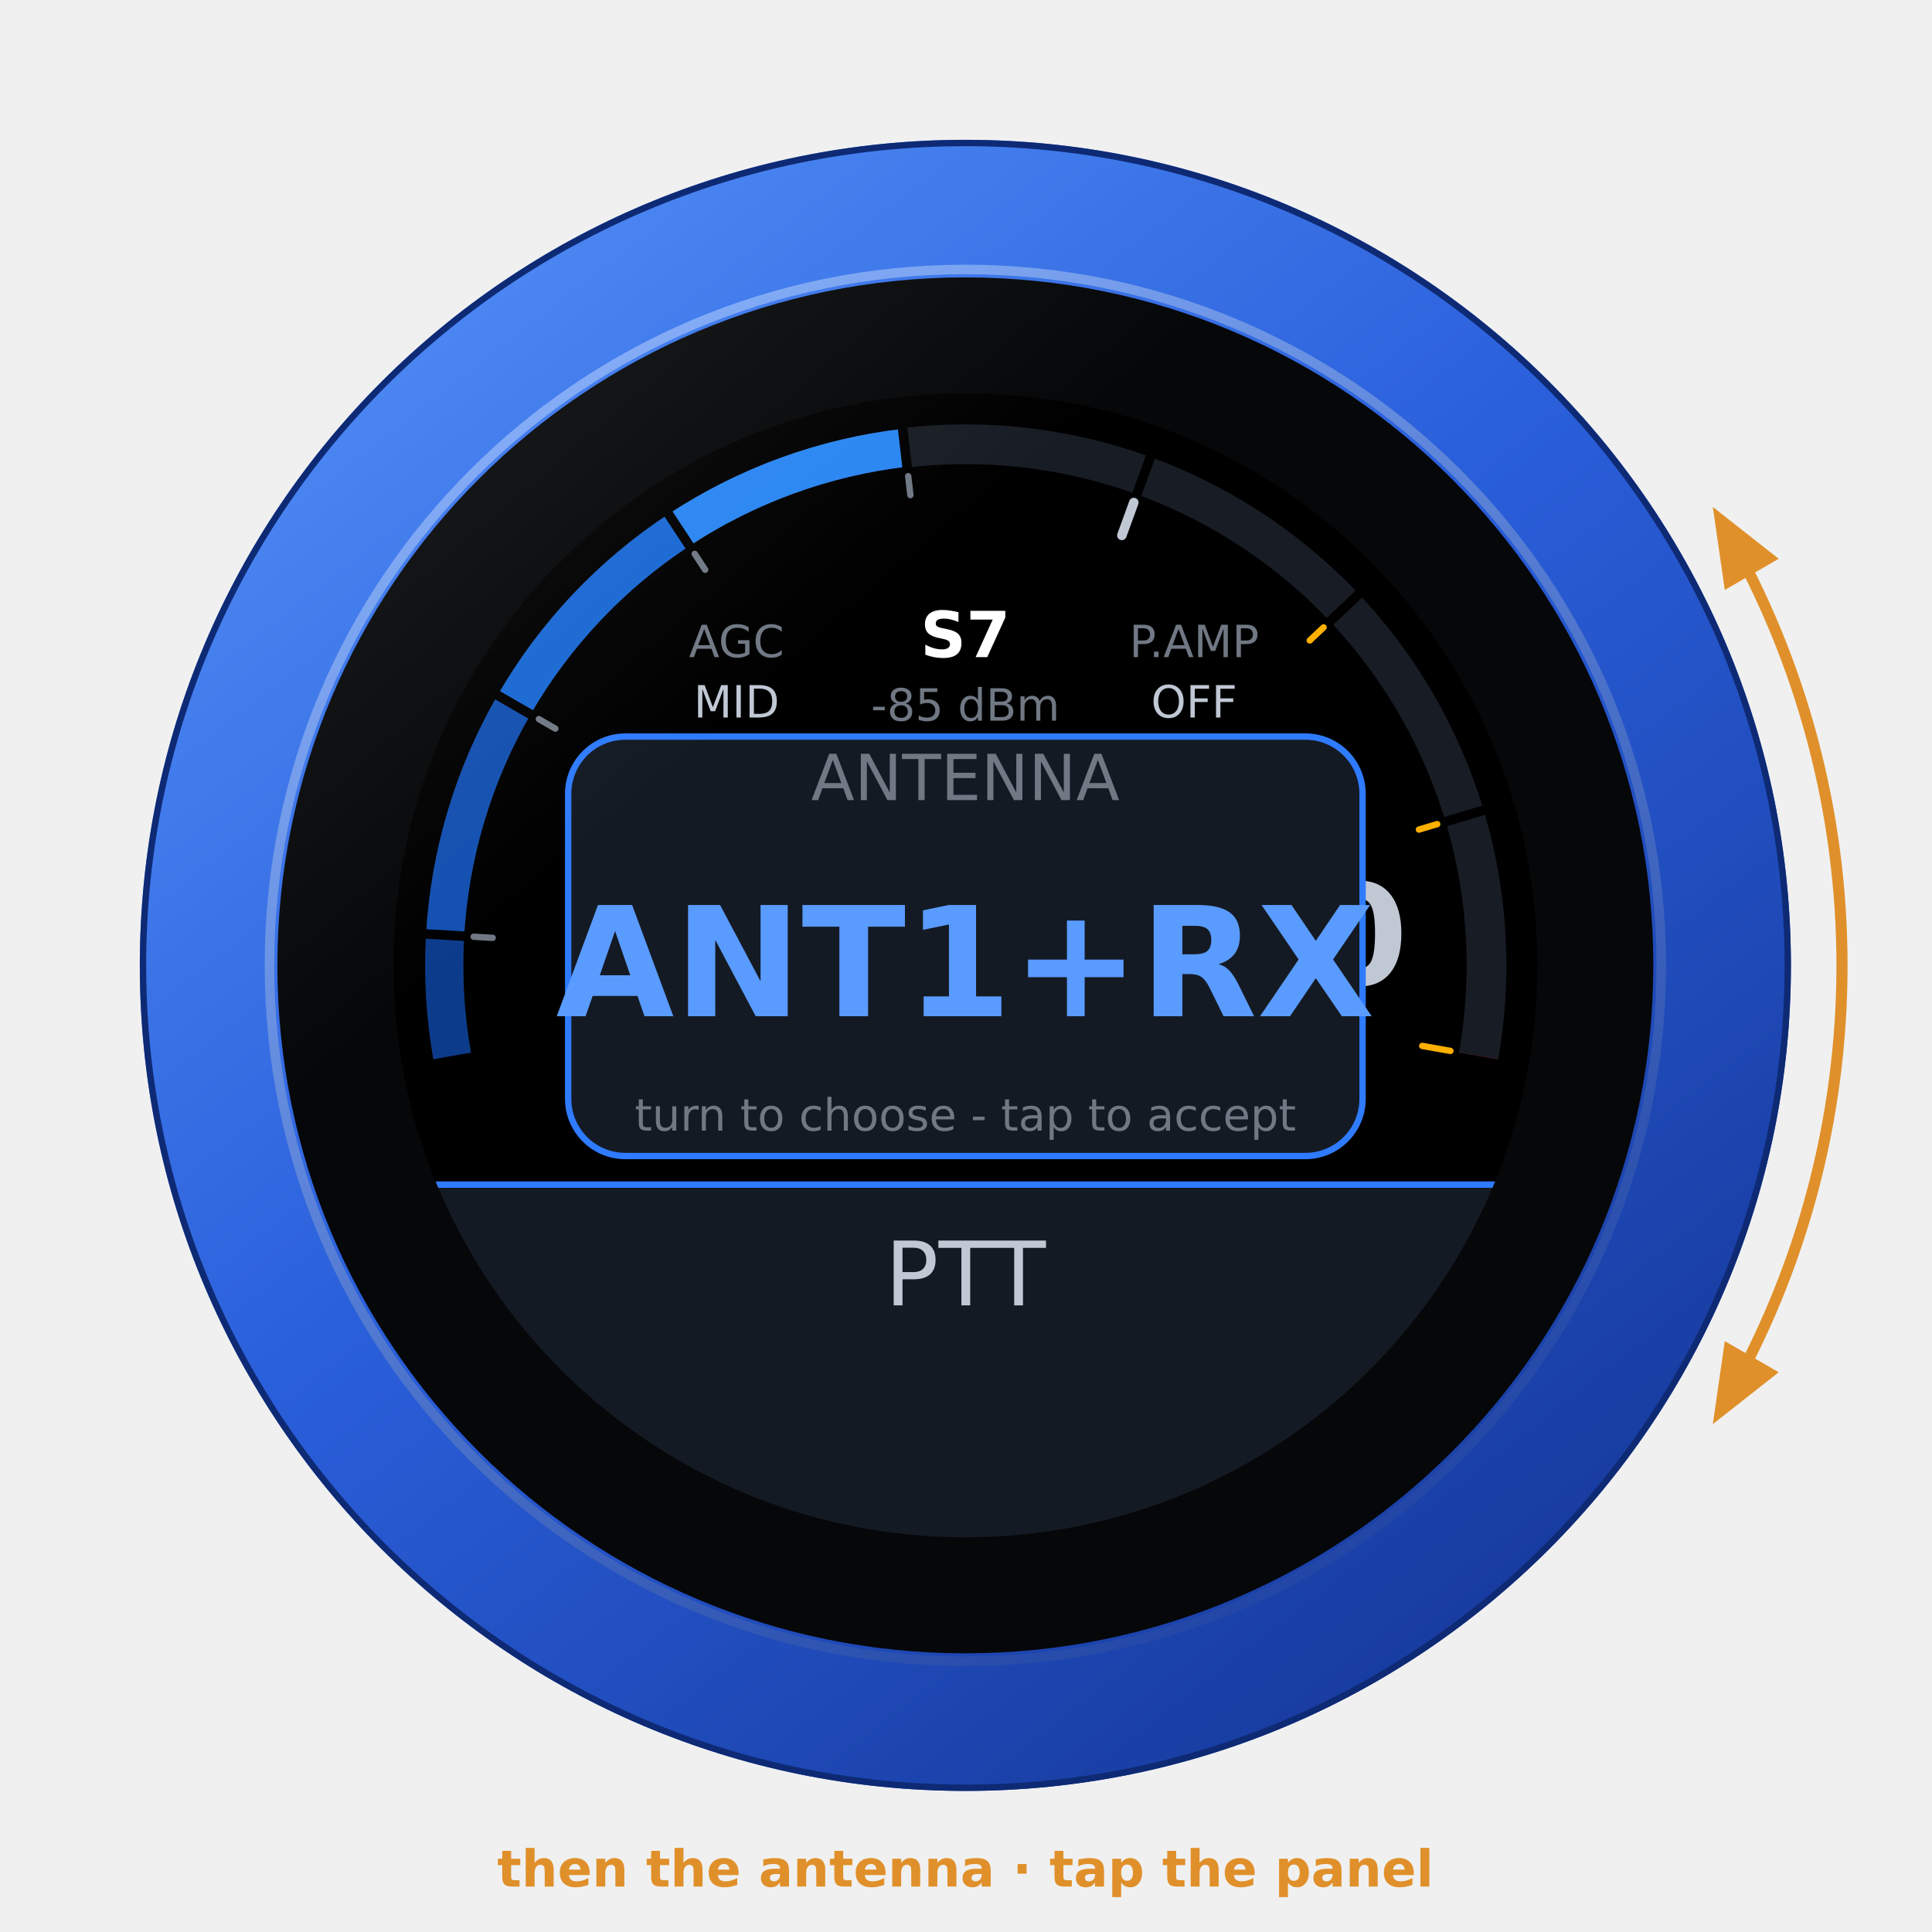
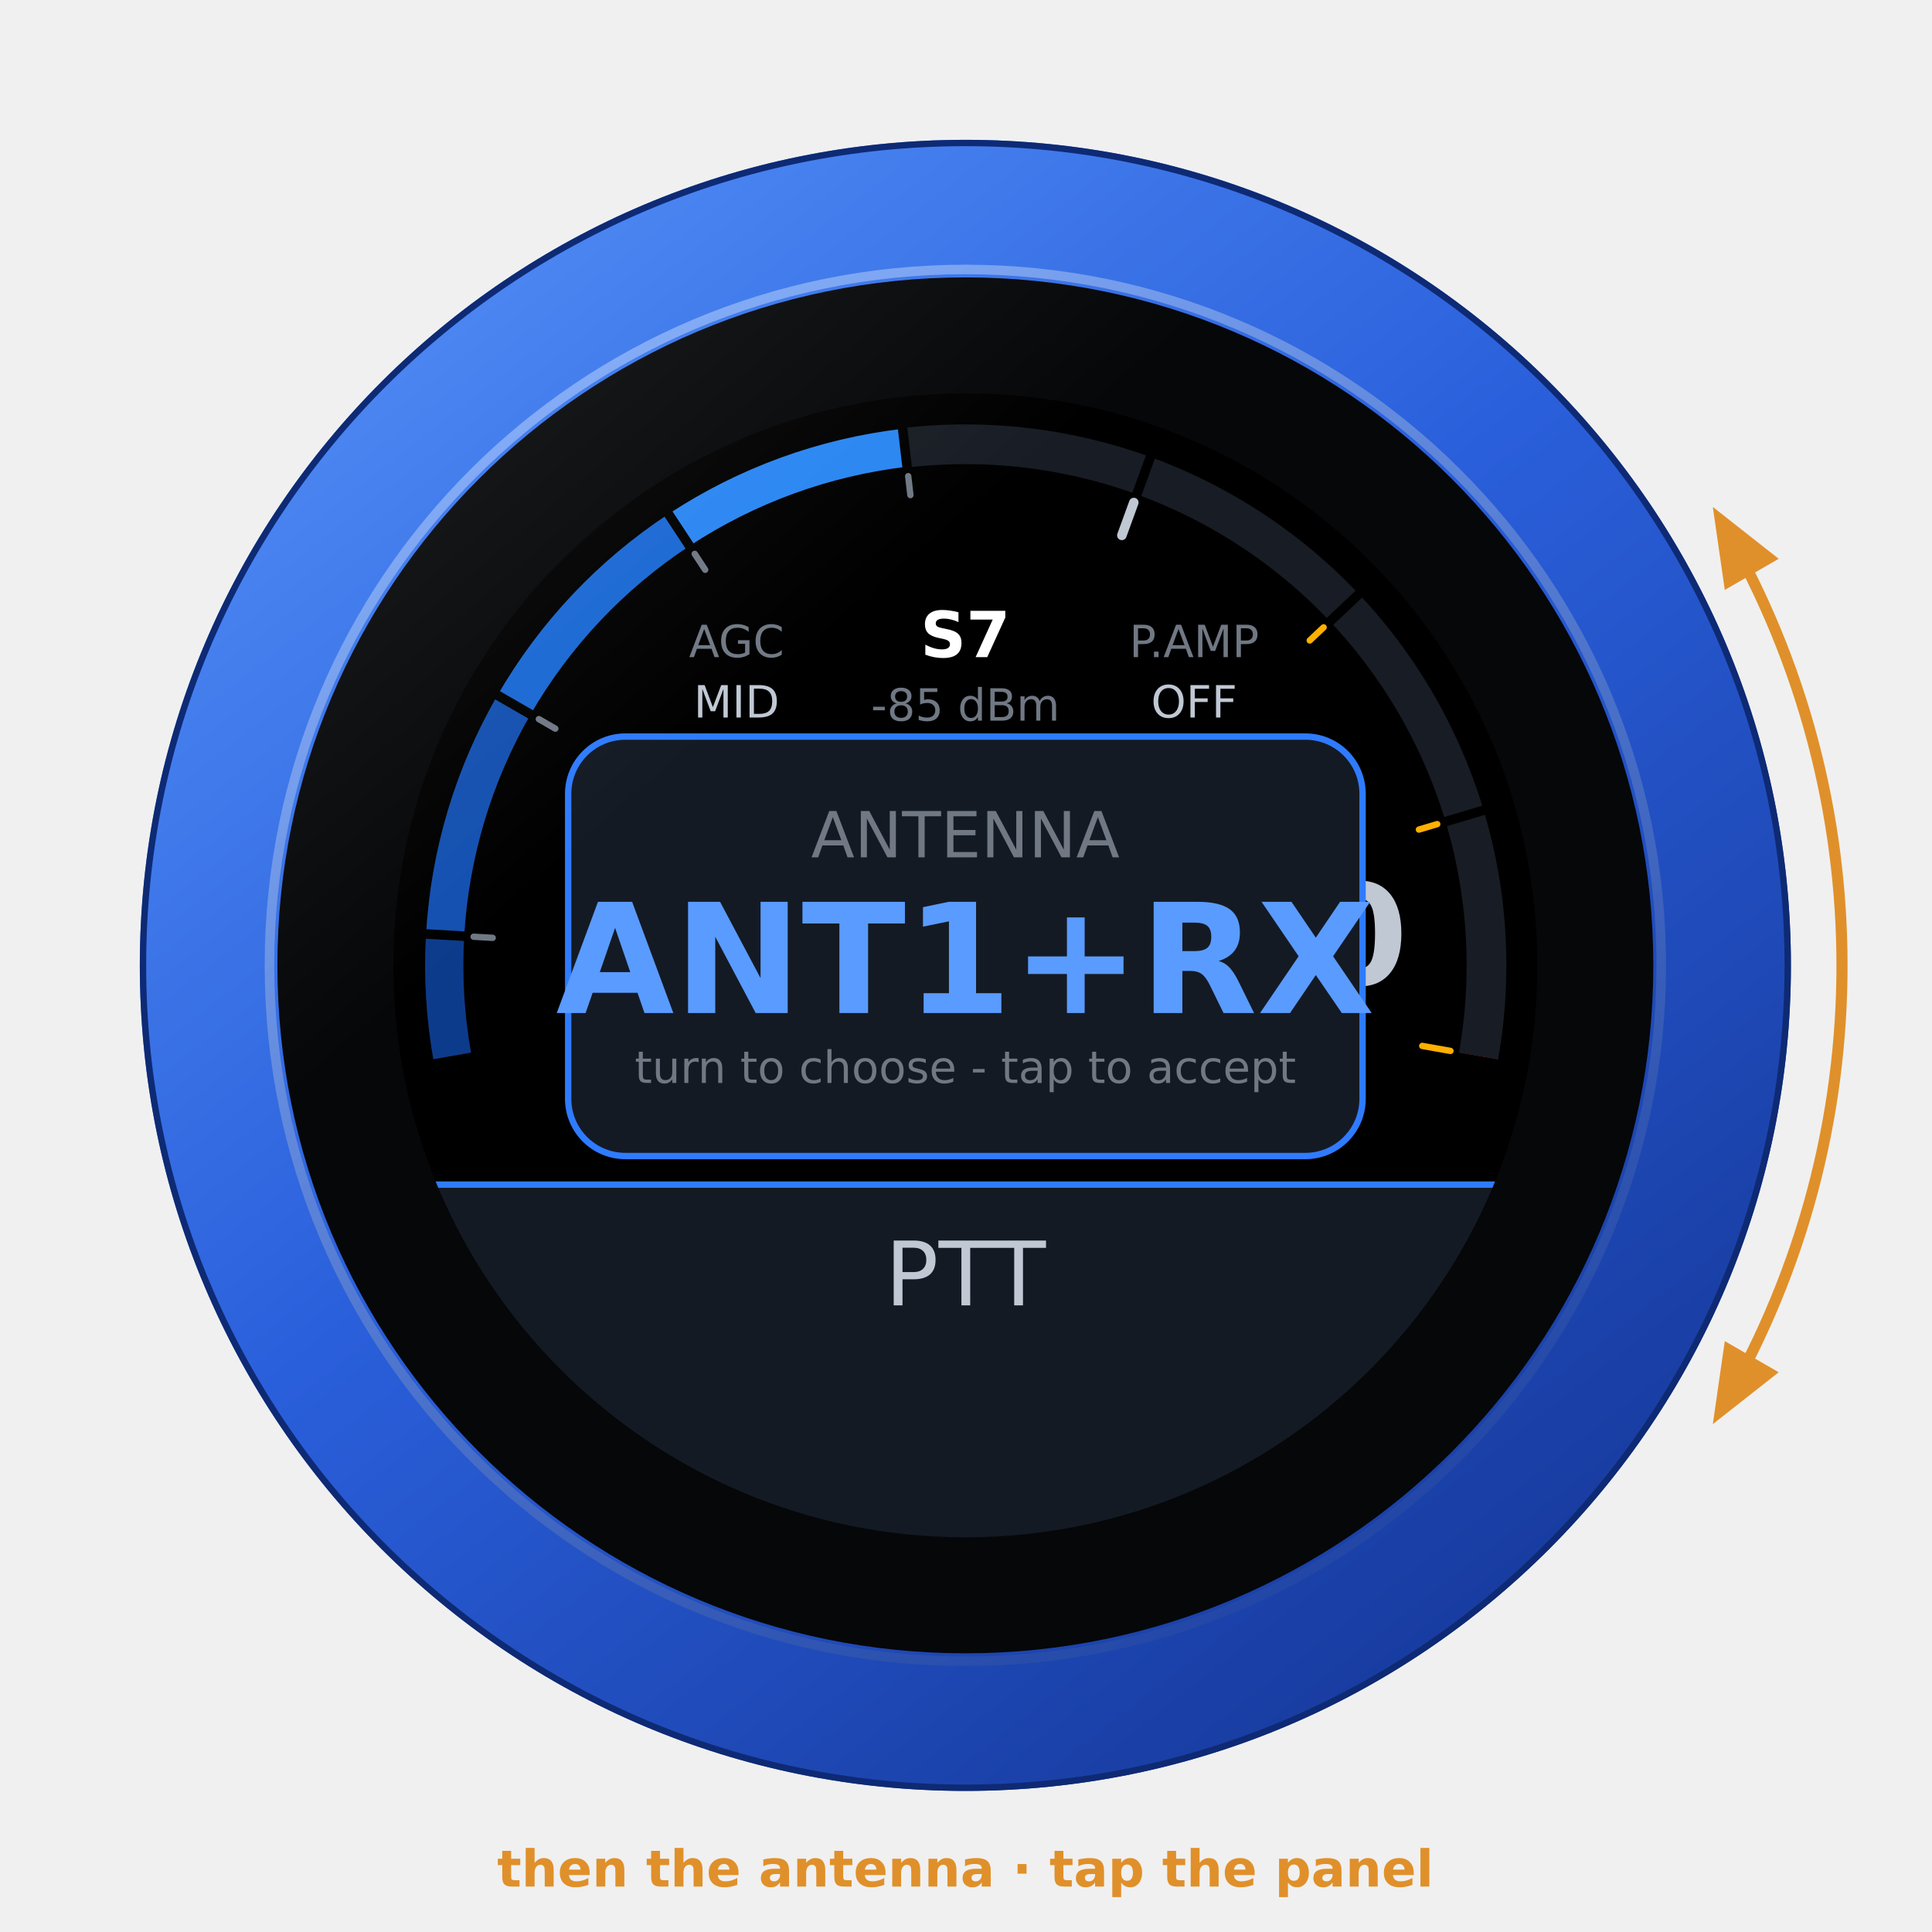
<svg xmlns="http://www.w3.org/2000/svg" viewBox="0 0 608 608" width="608" height="608" role="img" aria-label="Then its antenna">
  <defs>
    <clipPath id="icom-10-glass">
      <circle cx="180" cy="180" r="180" />
    </clipPath>
    <linearGradient id="icom-10-alu" x1="0.15" y1="0.05" x2="0.85" y2="0.95">
      <stop offset="0" stop-color="#4F8BF5" />
      <stop offset="0.45" stop-color="#2A5FDB" />
      <stop offset="1" stop-color="#16389A" />
    </linearGradient>
    <linearGradient id="icom-10-chamfer" x1="0.2" y1="0" x2="0.8" y2="1">
      <stop offset="0" stop-color="#9CC0FF" />
      <stop offset="1" stop-color="#1B3F9E" />
    </linearGradient>
    <linearGradient id="icom-10-gloss" x1="0" y1="0" x2="0.6" y2="0.7">
      <stop offset="0" stop-color="#FFFFFF" stop-opacity="0.10" />
      <stop offset="0.5" stop-color="#FFFFFF" stop-opacity="0" />
    </linearGradient>
    <linearGradient id="icom-10-upd" x1="0" y1="0" x2="0" y2="1">
      <stop offset="0" stop-color="#262015" />
      <stop offset="1" stop-color="#0C0E13" />
    </linearGradient>
    <marker id="icom-10-arrow" viewBox="0 0 10 10" refX="7" refY="5" markerWidth="7" markerHeight="7" orient="auto-start-reverse">
      <path d="M0,1 L10,5 L0,9 z" fill="#E0902A" />
    </marker>
  </defs>
  <circle cx="303.8" cy="303.8" r="259.8" fill="url(#icom-10-alu)" />
  <circle cx="303.8" cy="303.8" r="258.8" fill="none" stroke="#0E2A74" stroke-width="2" />
  <circle cx="303.8" cy="303.8" r="219.0" fill="none" stroke="url(#icom-10-chamfer)" stroke-width="3" opacity="0.8" />
  <circle cx="303.8" cy="303.8" r="216.5" fill="#060709" />
  <g transform="translate(123.8,123.8)">
    <g clip-path="url(#icom-10-glass)">
      <rect x="0" y="0" width="360" height="360" fill="#000000" />
      <path d="M18.49,208.48 A164.00,164.00 0 1 1 341.51,208.48" fill="none" stroke="#181C24" stroke-width="12" />
      <path d="M18.49,208.48 A164.00,164.00 0 0 1 16.28,170.46" fill="none" stroke="#0D3B8C" stroke-width="12" />
      <path d="M16.28,170.46 A164.00,164.00 0 0 1 37.97,98.00" fill="none" stroke="#1350B0" stroke-width="12" />
      <path d="M37.97,98.00 A164.00,164.00 0 0 1 89.88,42.98" fill="none" stroke="#1A68D4" stroke-width="12" />
      <path d="M89.88,42.98 A164.00,164.00 0 0 1 160.96,17.11" fill="none" stroke="#2A86F2" stroke-width="12" />
      <path d="M160.96,17.11 A164.00,164.00 0 0 1 236.09,25.89" fill="none" stroke="#46A8FF" stroke-width="12" />
      <path d="M236.09,25.89 A164.00,164.00 0 0 1 299.29,67.46" fill="none" stroke="#FF6A5A" stroke-width="12" />
      <path d="M299.29,67.46 A164.00,164.00 0 0 1 337.11,132.96" fill="none" stroke="#FF4040" stroke-width="12" />
      <path d="M337.11,132.96 A164.00,164.00 0 0 1 341.51,208.48" fill="none" stroke="#E60012" stroke-width="12" />
      <path d="M341.51,208.48 A164.00,164.00 0 1 0 18.49,208.48" fill="none" stroke="#181C24" stroke-width="12.5" stroke-dasharray="305.32 582.47" />
      <line x1="23.27" y1="170.87" x2="9.29" y2="170.06" stroke="#000000" stroke-width="3" />
      <line x1="44.03" y1="101.50" x2="31.91" y2="94.50" stroke="#000000" stroke-width="3" />
      <line x1="93.73" y1="48.83" x2="86.03" y2="37.13" stroke="#000000" stroke-width="3" />
      <line x1="161.77" y1="24.06" x2="160.15" y2="10.16" stroke="#000000" stroke-width="3" />
      <line x1="233.70" y1="32.47" x2="238.49" y2="19.31" stroke="#000000" stroke-width="3" />
      <line x1="294.20" y1="72.26" x2="304.38" y2="62.65" stroke="#000000" stroke-width="3" />
      <line x1="330.40" y1="134.97" x2="343.82" y2="130.96" stroke="#000000" stroke-width="3" />
      <line x1="31.25" y1="171.34" x2="25.26" y2="170.99" stroke="#707884" stroke-width="2" stroke-linecap="round" />
      <line x1="50.96" y1="105.50" x2="45.77" y2="102.50" stroke="#707884" stroke-width="2" stroke-linecap="round" />
      <line x1="98.12" y1="55.51" x2="94.83" y2="50.50" stroke="#707884" stroke-width="2" stroke-linecap="round" />
      <line x1="162.70" y1="32.01" x2="162.01" y2="26.05" stroke="#707884" stroke-width="2" stroke-linecap="round" />
      <line x1="229.25" y1="44.68" x2="233.01" y2="34.35" stroke="#C0C8D4" stroke-width="3" stroke-linecap="round" />
      <line x1="288.38" y1="77.75" x2="292.74" y2="73.63" stroke="#FFB000" stroke-width="2" stroke-linecap="round" />
      <line x1="322.74" y1="137.27" x2="328.49" y2="135.55" stroke="#FFB000" stroke-width="2" stroke-linecap="round" />
      <line x1="323.78" y1="205.35" x2="332.65" y2="206.92" stroke="#FFB000" stroke-width="2" stroke-linecap="round" />
      <text x="180.0" y="83.0" font-size="20" fill="#FFFFFF" font-family="DejaVu Sans,Verdana,sans-serif" font-weight="700" text-anchor="middle">S7</text>
      <text x="180.0" y="103.0" font-size="14" fill="#707884" font-family="DejaVu Sans,Verdana,sans-serif" font-weight="400" text-anchor="middle">-85 dBm</text>
      <text x="108.0" y="83.0" font-size="14" fill="#707884" font-family="DejaVu Sans,Verdana,sans-serif" font-weight="400" text-anchor="middle">AGC</text>
      <text x="108.0" y="102.0" font-size="14" fill="#C0C8D4" font-family="DejaVu Sans,Verdana,sans-serif" font-weight="400" text-anchor="middle">MID</text>
      <text x="252.0" y="83.0" font-size="14" fill="#707884" font-family="DejaVu Sans,Verdana,sans-serif" font-weight="400" text-anchor="middle">P.AMP</text>
      <text x="252.0" y="102.0" font-size="14" fill="#C0C8D4" font-family="DejaVu Sans,Verdana,sans-serif" font-weight="400" text-anchor="middle">OFF</text>
      <text x="104.0" y="129.0" font-size="20" fill="#2F7BFF" font-family="DejaVu Sans,Verdana,sans-serif" font-weight="400" text-anchor="middle">40m</text>
      <text x="180.0" y="129.0" font-size="20" fill="#FFFFFF" font-family="DejaVu Sans,Verdana,sans-serif" font-weight="400" text-anchor="middle">LSB</text>
      <text x="256.0" y="129.0" font-size="20" fill="#C0C8D4" font-family="DejaVu Sans,Verdana,sans-serif" font-weight="400" text-anchor="middle">FIL2</text>
      <text x="124.5" y="186.0" font-size="44" fill="#FFFFFF" font-family="DejaVu Sans,Verdana,sans-serif" font-weight="700" text-anchor="middle">7</text>
      <text x="146.5" y="186.0" font-size="44" fill="#707884" font-family="DejaVu Sans,Verdana,sans-serif" font-weight="400" text-anchor="middle">.</text>
      <text x="168.5" y="186.0" font-size="44" fill="#FFFFFF" font-family="DejaVu Sans,Verdana,sans-serif" font-weight="700" text-anchor="middle">1</text>
      <text x="201.5" y="186.0" font-size="44" fill="#FFFFFF" font-family="DejaVu Sans,Verdana,sans-serif" font-weight="700" text-anchor="middle">2</text>
      <text x="234.5" y="186.0" font-size="44" fill="#5A9BFF" font-family="DejaVu Sans,Verdana,sans-serif" font-weight="700" text-anchor="middle">3</text>
      <text x="256.5" y="186.0" font-size="44" fill="#707884" font-family="DejaVu Sans,Verdana,sans-serif" font-weight="400" text-anchor="middle">.</text>
      <text x="276.0" y="186.0" font-size="44" fill="#C0C8D4" font-family="DejaVu Sans,Verdana,sans-serif" font-weight="700" text-anchor="middle">0</text>
      <text x="304.0" y="186.0" font-size="44" fill="#C0C8D4" font-family="DejaVu Sans,Verdana,sans-serif" font-weight="700" text-anchor="middle">0</text>
      <rect x="222.5" y="196" width="24" height="3" fill="#2F7BFF" />
      <text x="82.0" y="227.0" font-size="20" fill="#2F7BFF" font-family="DejaVu Sans,Verdana,sans-serif" font-weight="400" text-anchor="middle">1 kHz</text>
      <text x="156.0" y="227.0" font-size="14" fill="#3A4048" font-family="DejaVu Sans,Verdana,sans-serif" font-weight="400" text-anchor="middle">RIT 0</text>
      <g transform="translate(206.1,216.0)" fill="#C0C8D4">
        <path d="M0,3.5 h3 l4,-3.5 v11 l-4,-3.5 h-3 z" />
        <path d="M9,3 a3.2,3.2 0 0 1 0,5" fill="none" stroke="#C0C8D4" stroke-width="1.6" stroke-linecap="round" />
      </g>
      <text x="221.1" y="227.0" font-size="14" fill="#C0C8D4" font-family="DejaVu Sans,Verdana,sans-serif" font-weight="400" text-anchor="start">40</text>
      <g transform="translate(263.9,215.0)" fill="#C0C8D4">
        <rect x="2.5" y="0" width="5" height="8" rx="2.5" />
        <path d="M0.8,5.5 a4.2,4.2 0 0 0 8.4,0" fill="none" stroke="#C0C8D4" stroke-width="1.5" stroke-linecap="round" />
        <rect x="4.3" y="9.6" width="1.4" height="2.4" />
        <rect x="2.2" y="11.6" width="5.6" height="1.4" rx="0.7" />
      </g>
      <text x="278.9" y="227.0" font-size="14" fill="#C0C8D4" font-family="DejaVu Sans,Verdana,sans-serif" font-weight="400" text-anchor="start">100</text>
      <rect x="0" y="248" width="360" height="112" fill="#141A24" />
      <line x1="0" y1="249" x2="360" y2="249" stroke="#2F7BFF" stroke-width="2" />
      <text x="180.0" y="287.0" font-size="28" fill="#C0C8D4" font-family="DejaVu Sans,Verdana,sans-serif" font-weight="500" text-anchor="middle" xml:space="preserve">PTT</text>
      <rect x="55" y="108" width="250" height="132" rx="18" fill="#141A24" stroke="#2F7BFF" stroke-width="2" />
-       <text x="180.0" y="128.0" font-size="20" fill="#707884" font-family="DejaVu Sans,Verdana,sans-serif" font-weight="400" text-anchor="middle">ANTENNA</text>
-       <text x="180.0" y="196.0" font-size="48" fill="#5A9BFF" font-family="DejaVu Sans,Verdana,sans-serif" font-weight="600" text-anchor="middle">ANT1+RX</text>
-       <text x="180.0" y="232.0" font-size="14" fill="#707884" font-family="DejaVu Sans,Verdana,sans-serif" font-weight="400" text-anchor="middle">turn to choose  -  tap to accept</text>
+       <text x="180.0" y="146.0" font-size="20" fill="#707884" font-family="DejaVu Sans,Verdana,sans-serif" font-weight="400" text-anchor="middle">ANTENNA</text>
+       <text x="180.0" y="195.0" font-size="48" fill="#5A9BFF" font-family="DejaVu Sans,Verdana,sans-serif" font-weight="600" text-anchor="middle" textLength="216" lengthAdjust="spacingAndGlyphs">ANT1+RX</text>
+       <text x="180.0" y="217.0" font-size="14" fill="#707884" font-family="DejaVu Sans,Verdana,sans-serif" font-weight="400" text-anchor="middle">turn to choose  -  tap to accept</text>
    </g>
  </g>
  <circle cx="303.8" cy="303.8" r="216.5" fill="url(#icom-10-gloss)" />
  <path d="M542.7,165.9 A275.8,275.8 0 0 1 542.7,441.8" fill="none" stroke="#E0902A" stroke-width="3.5" stroke-linecap="round" marker-start="url(#icom-10-arrow)" marker-end="url(#icom-10-arrow)" />
  <text x="303.8" y="593.7" font-size="16" fill="#E0902A" font-family="DejaVu Sans,Verdana,sans-serif" font-weight="700" text-anchor="middle">then the antenna  ·  tap the panel</text>
</svg>
